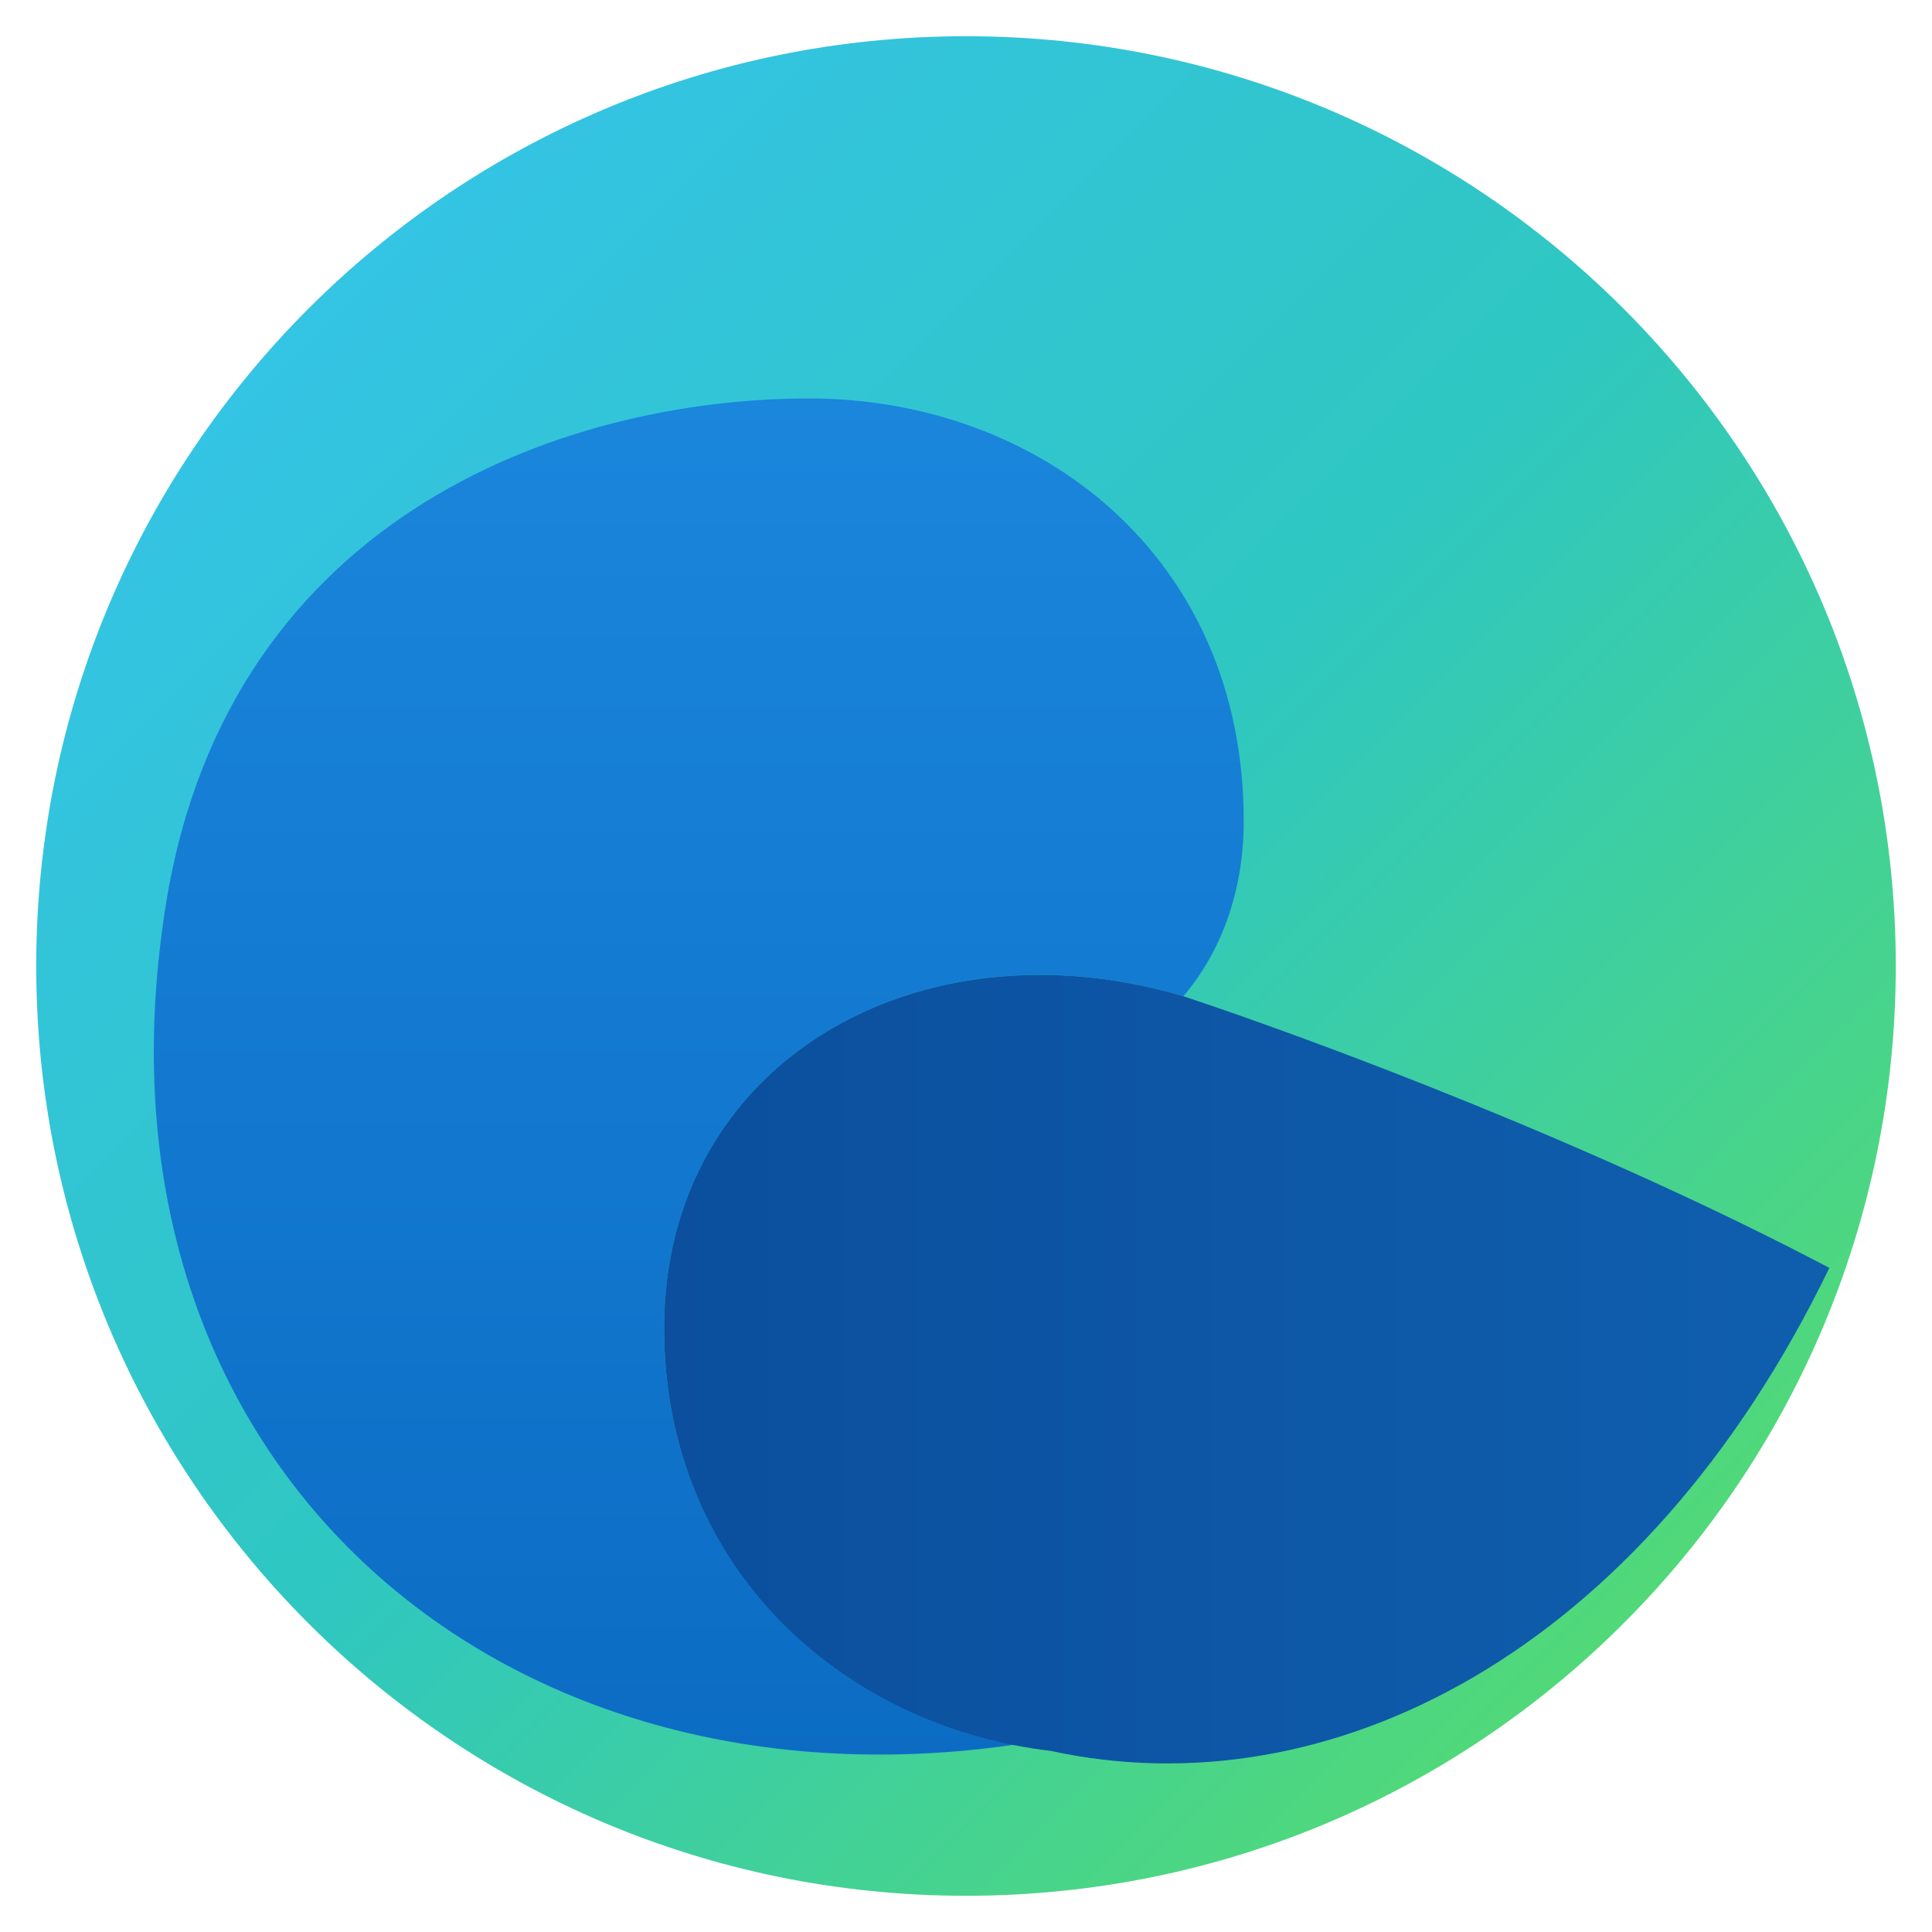
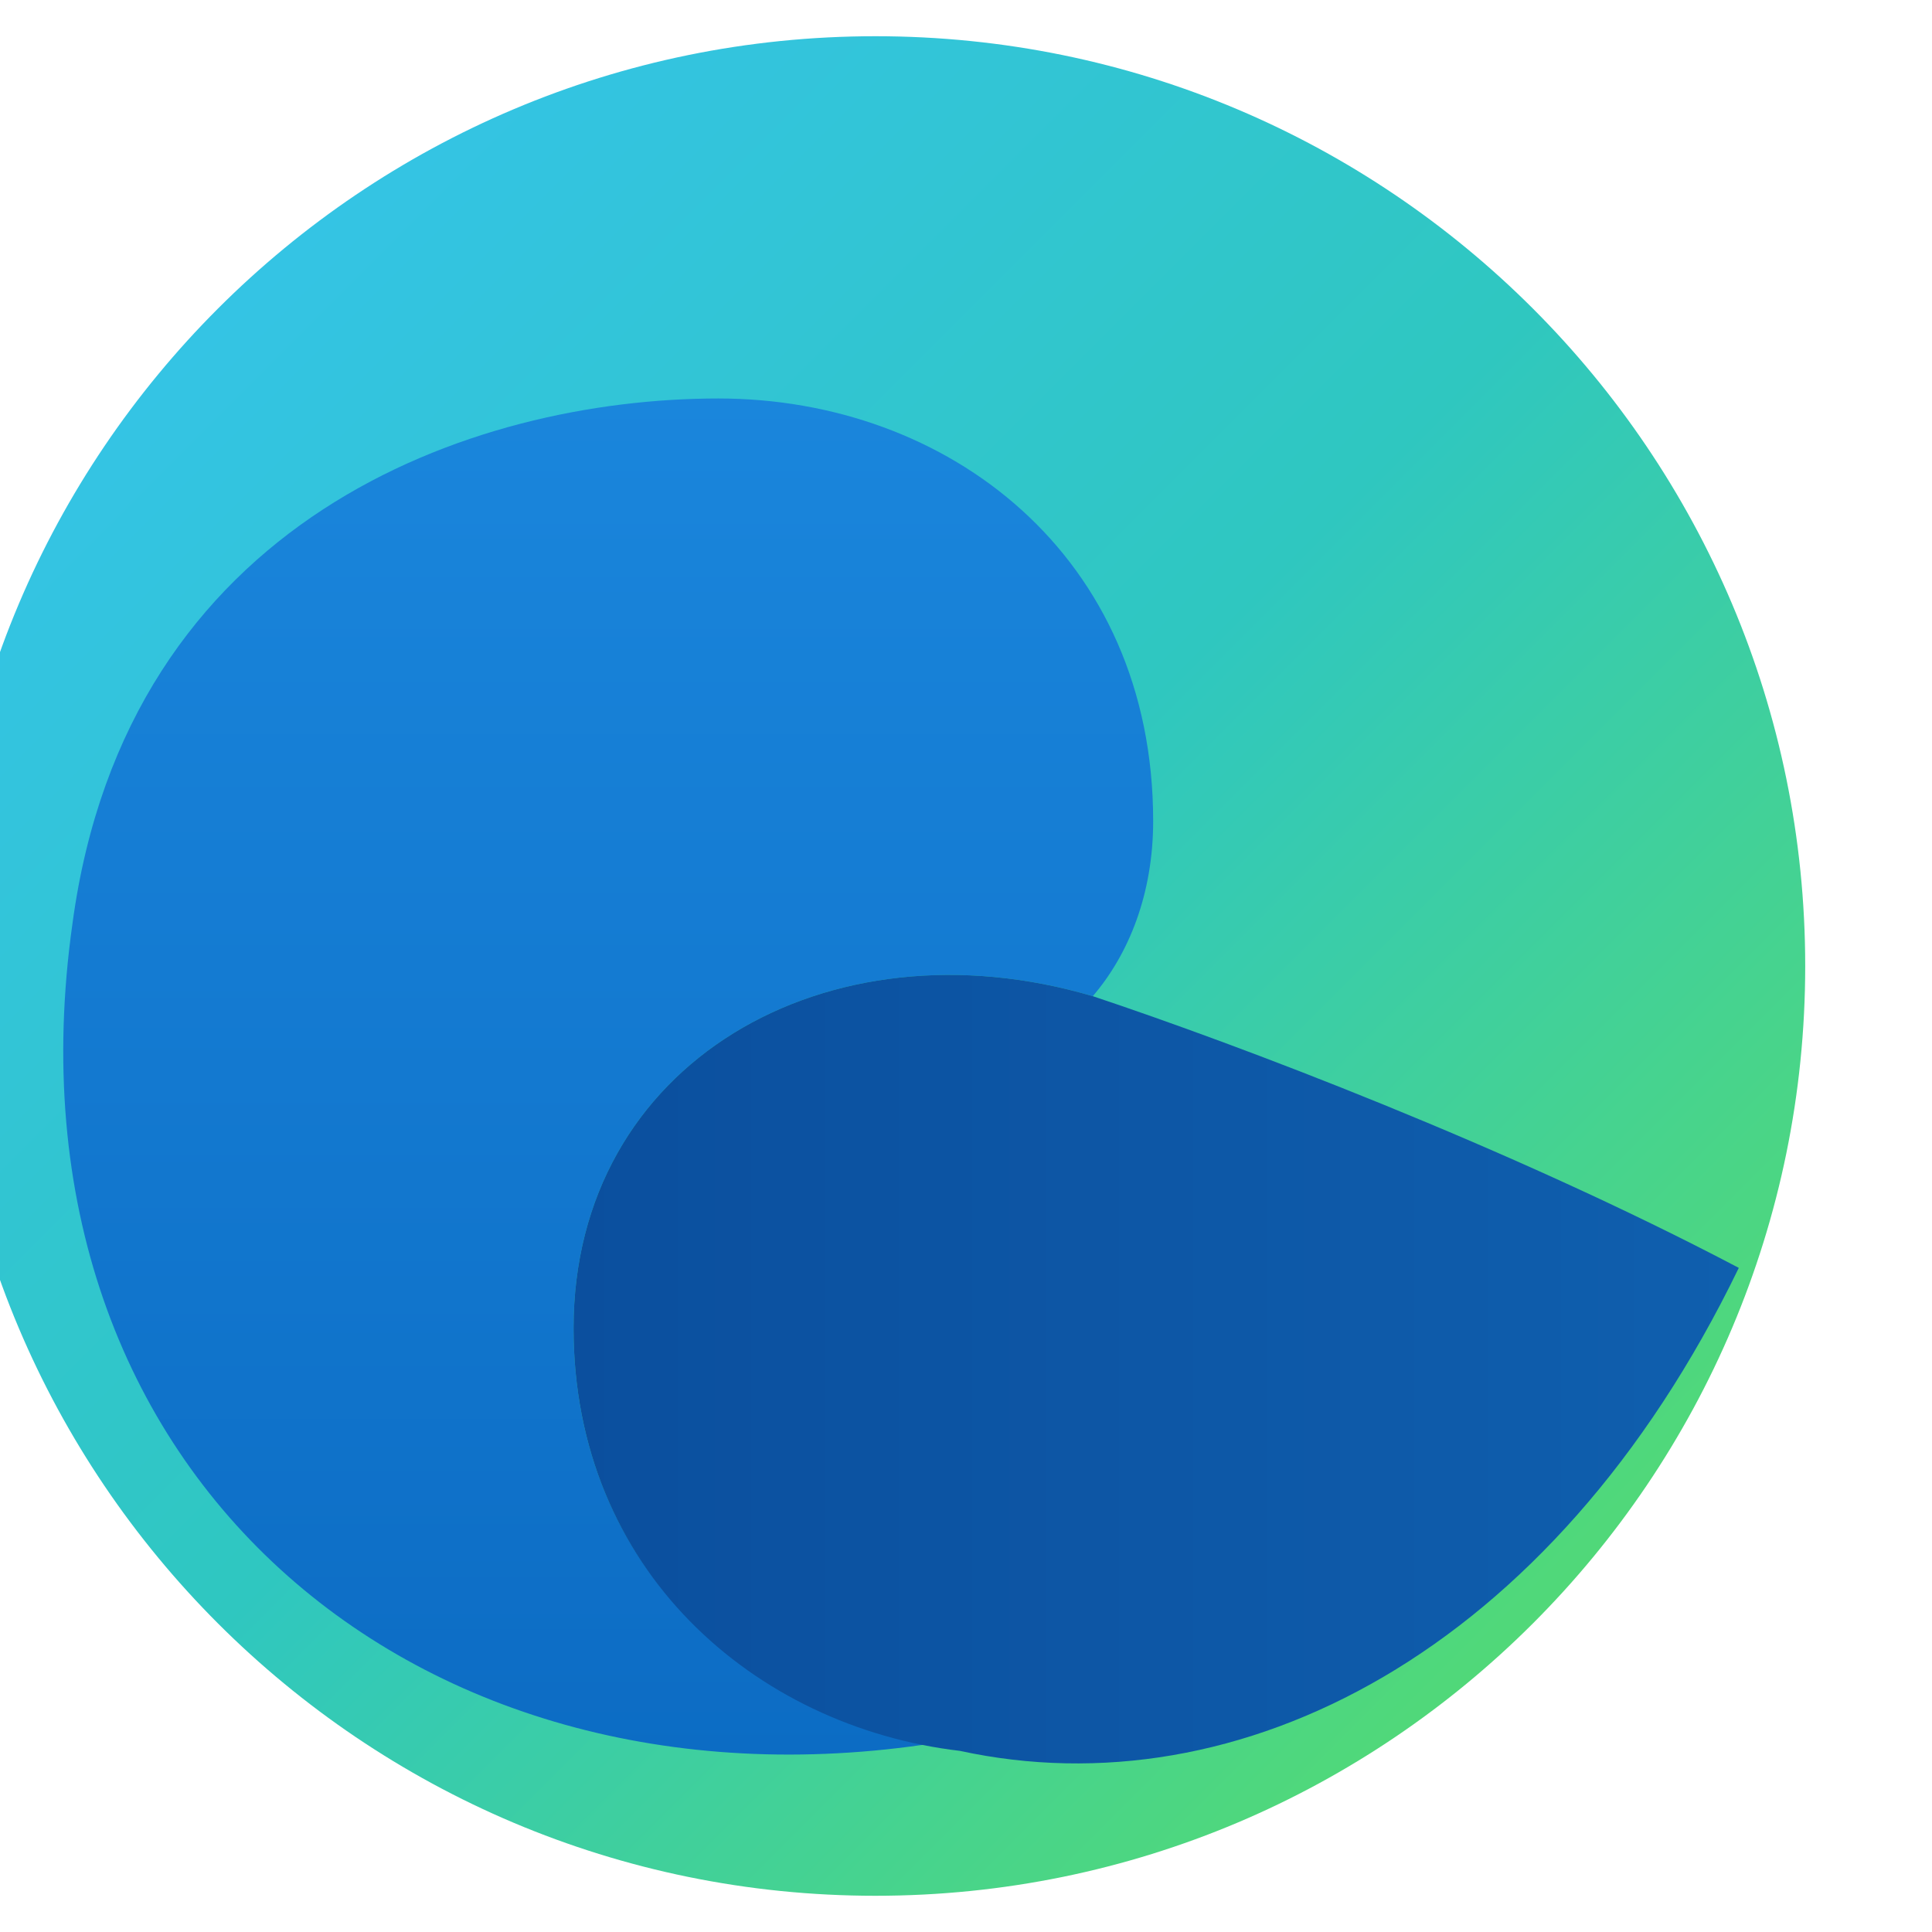
<svg xmlns="http://www.w3.org/2000/svg" viewBox="0 0 32 32">
  <defs>
    <linearGradient id="a" x1="0" y1="0" x2="1" y2="1">
      <stop offset="0" stop-color="#36c2f4" />
      <stop offset=".5" stop-color="#2fc7c0" />
      <stop offset="1" stop-color="#5fe05a" />
    </linearGradient>
    <linearGradient id="b" x1="0" y1="0" x2="0" y2="1">
      <stop offset="0" stop-color="#1a86dc" />
      <stop offset="1" stop-color="#0c6cc4" />
    </linearGradient>
    <linearGradient id="c" x1="0" y1="0" x2="1" y2="0">
      <stop offset="0" stop-color="#0b4f9e" />
      <stop offset="1" stop-color="#0f5fae" />
    </linearGradient>
  </defs>
-   <circle cx="16" cy="16" r="15.4" fill="url(#a)" />
-   <path fill="url(#b)" d="M2.7 15.3C3.6 8.6 9.3 6.6 13.4 6.6C17.2 6.6 20.6 9.2 20.6 13.6C20.6 14.8 20.2 15.8 19.6 16.5C15.2 15.2 11 17.6 11 22C11 26 14 28.6 17.4 28.8C8.6 30.4 1.4 24.5 2.7 15.3Z" />
-   <path fill="url(#c)" d="M11 22C11 17.6 15.2 15.2 19.6 16.5C22 17.3 26.5 19 30.3 21C27.2 27.4 22 30 17.4 29C14 28.6 11 26 11 22Z" />
+   <g transform="translate(-1.5 0)">
+     <circle cx="16" cy="16" r="15.4" fill="url(#a)" />
+     <path fill="url(#b)" d="M2.7 15.3C3.6 8.6 9.3 6.6 13.4 6.6C17.2 6.6 20.6 9.2 20.6 13.6C20.6 14.8 20.2 15.8 19.6 16.5C15.2 15.2 11 17.6 11 22C11 26 14 28.6 17.4 28.8C8.6 30.4 1.4 24.5 2.7 15.3Z" />
+     <path fill="url(#c)" d="M11 22C11 17.6 15.2 15.2 19.6 16.5C22 17.3 26.5 19 30.3 21C27.2 27.4 22 30 17.4 29C14 28.6 11 26 11 22Z" />
+   </g>
</svg>
